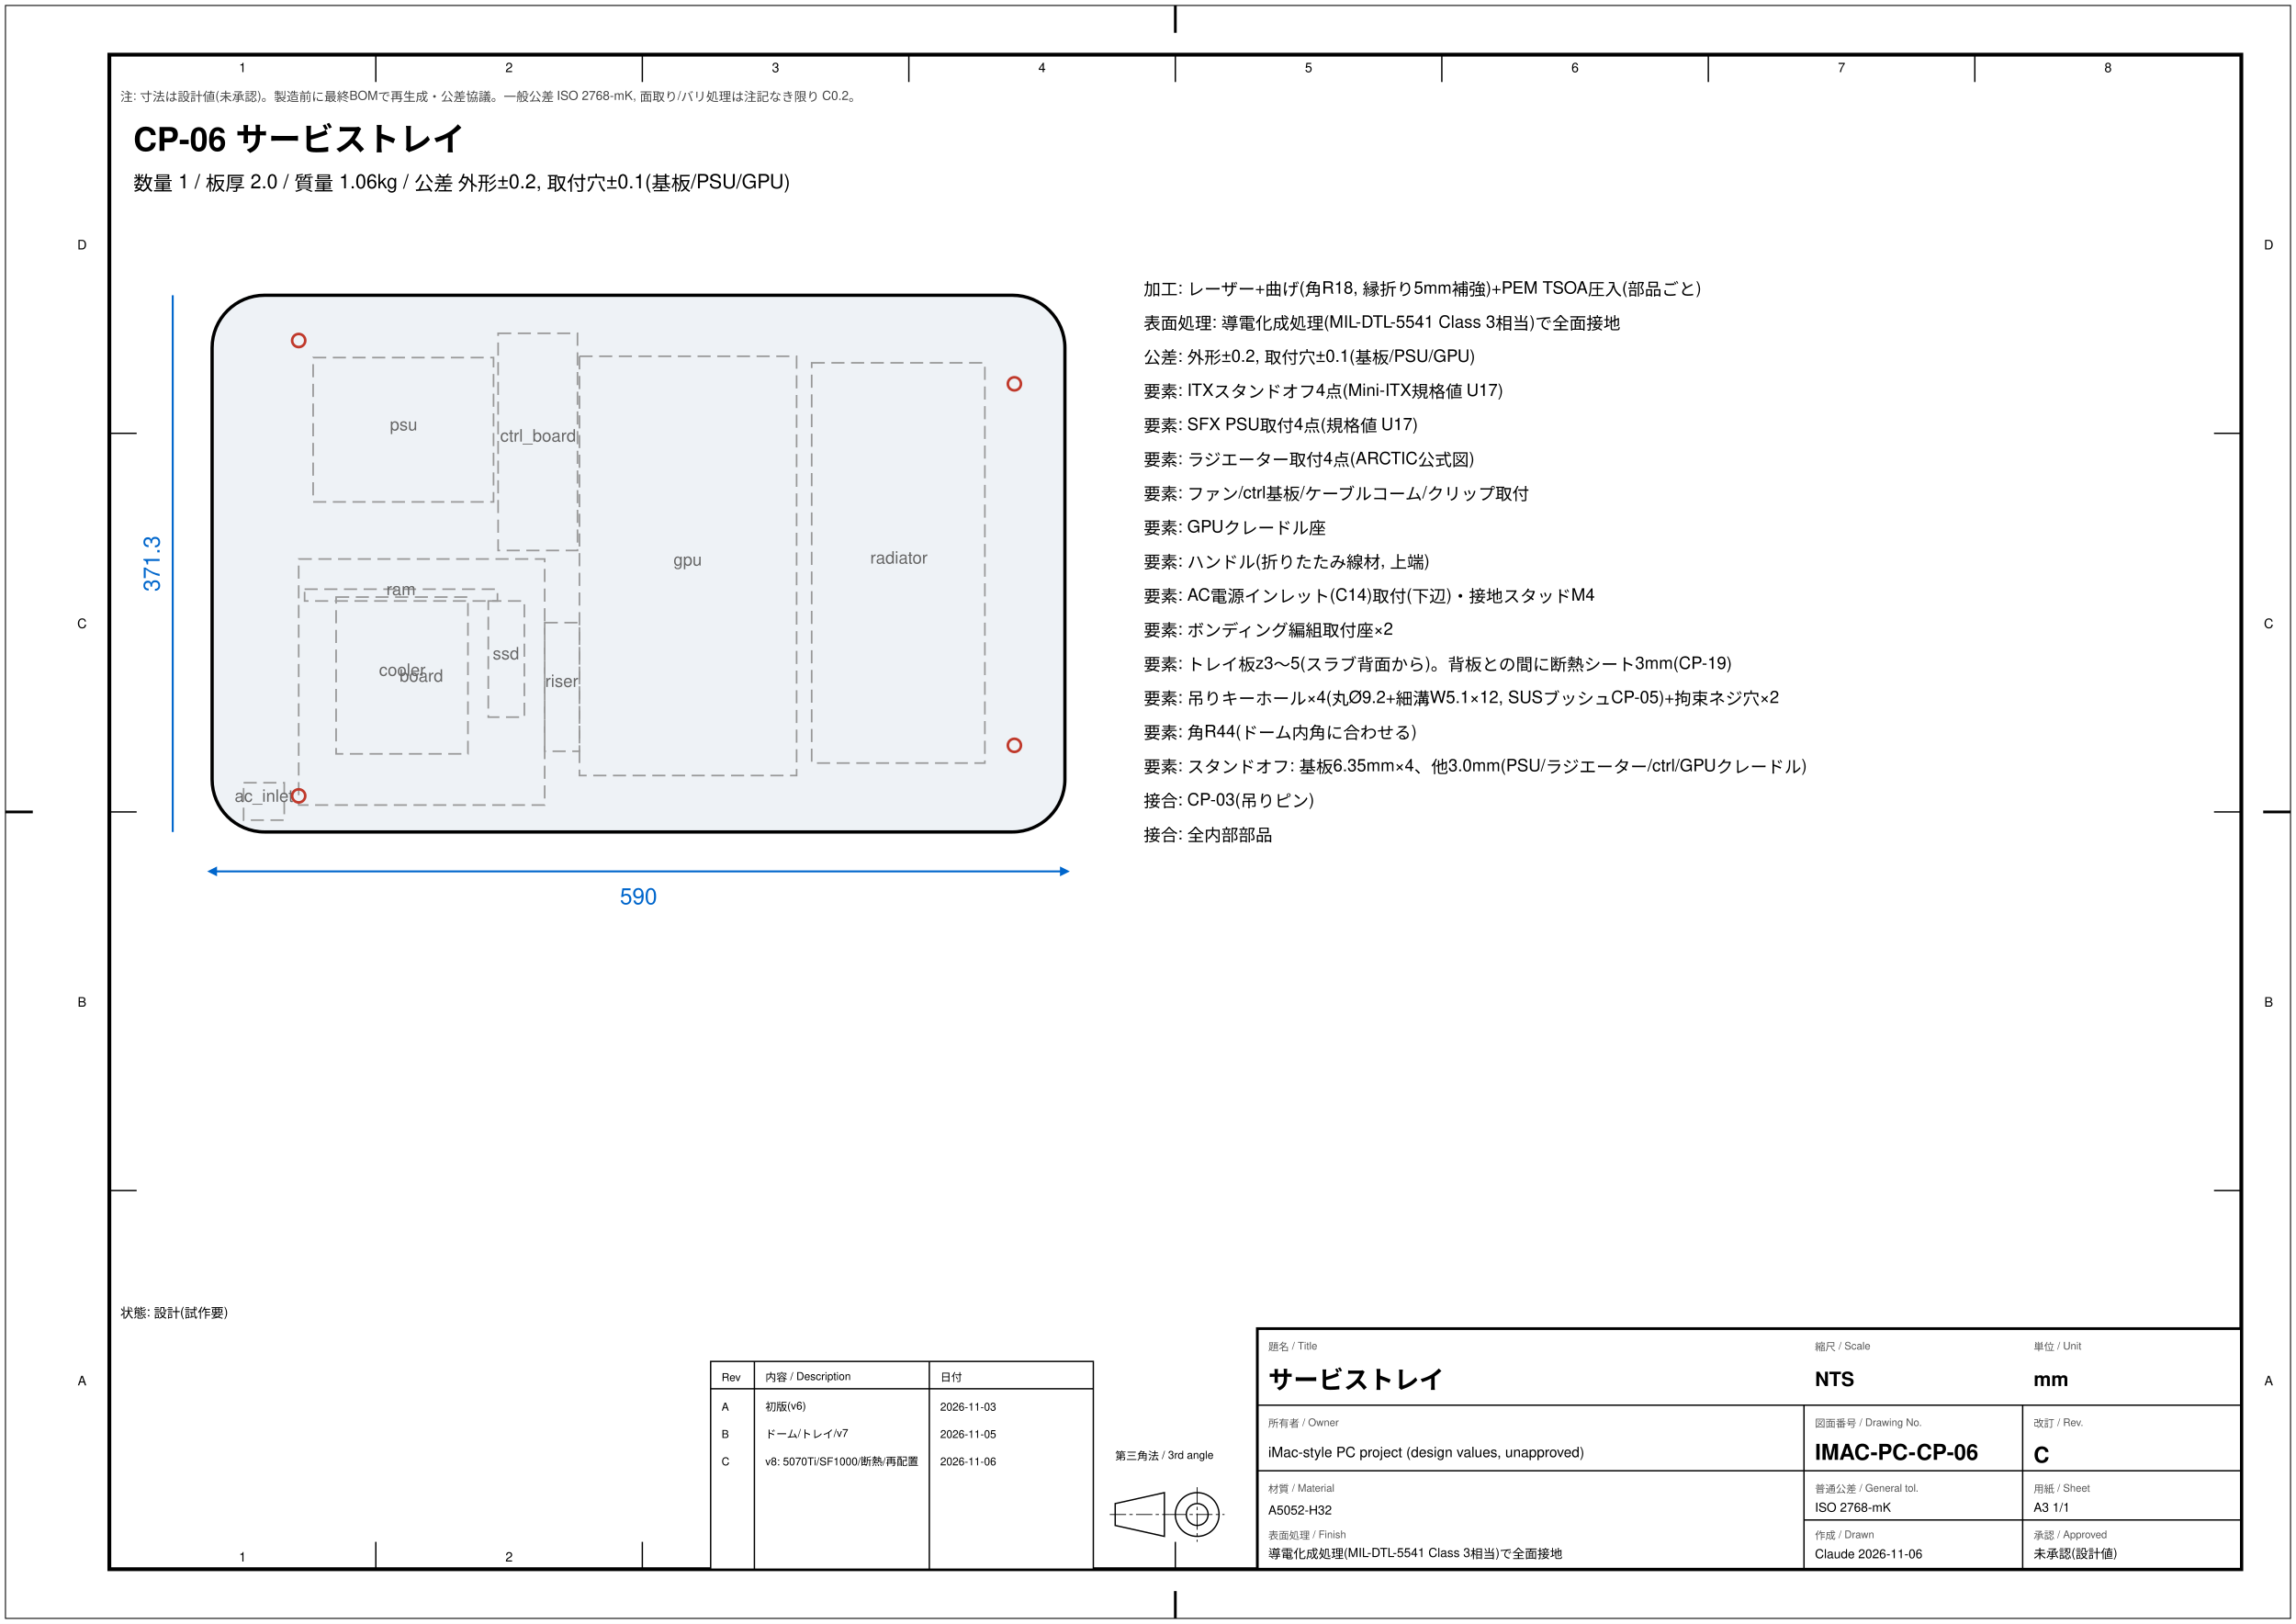
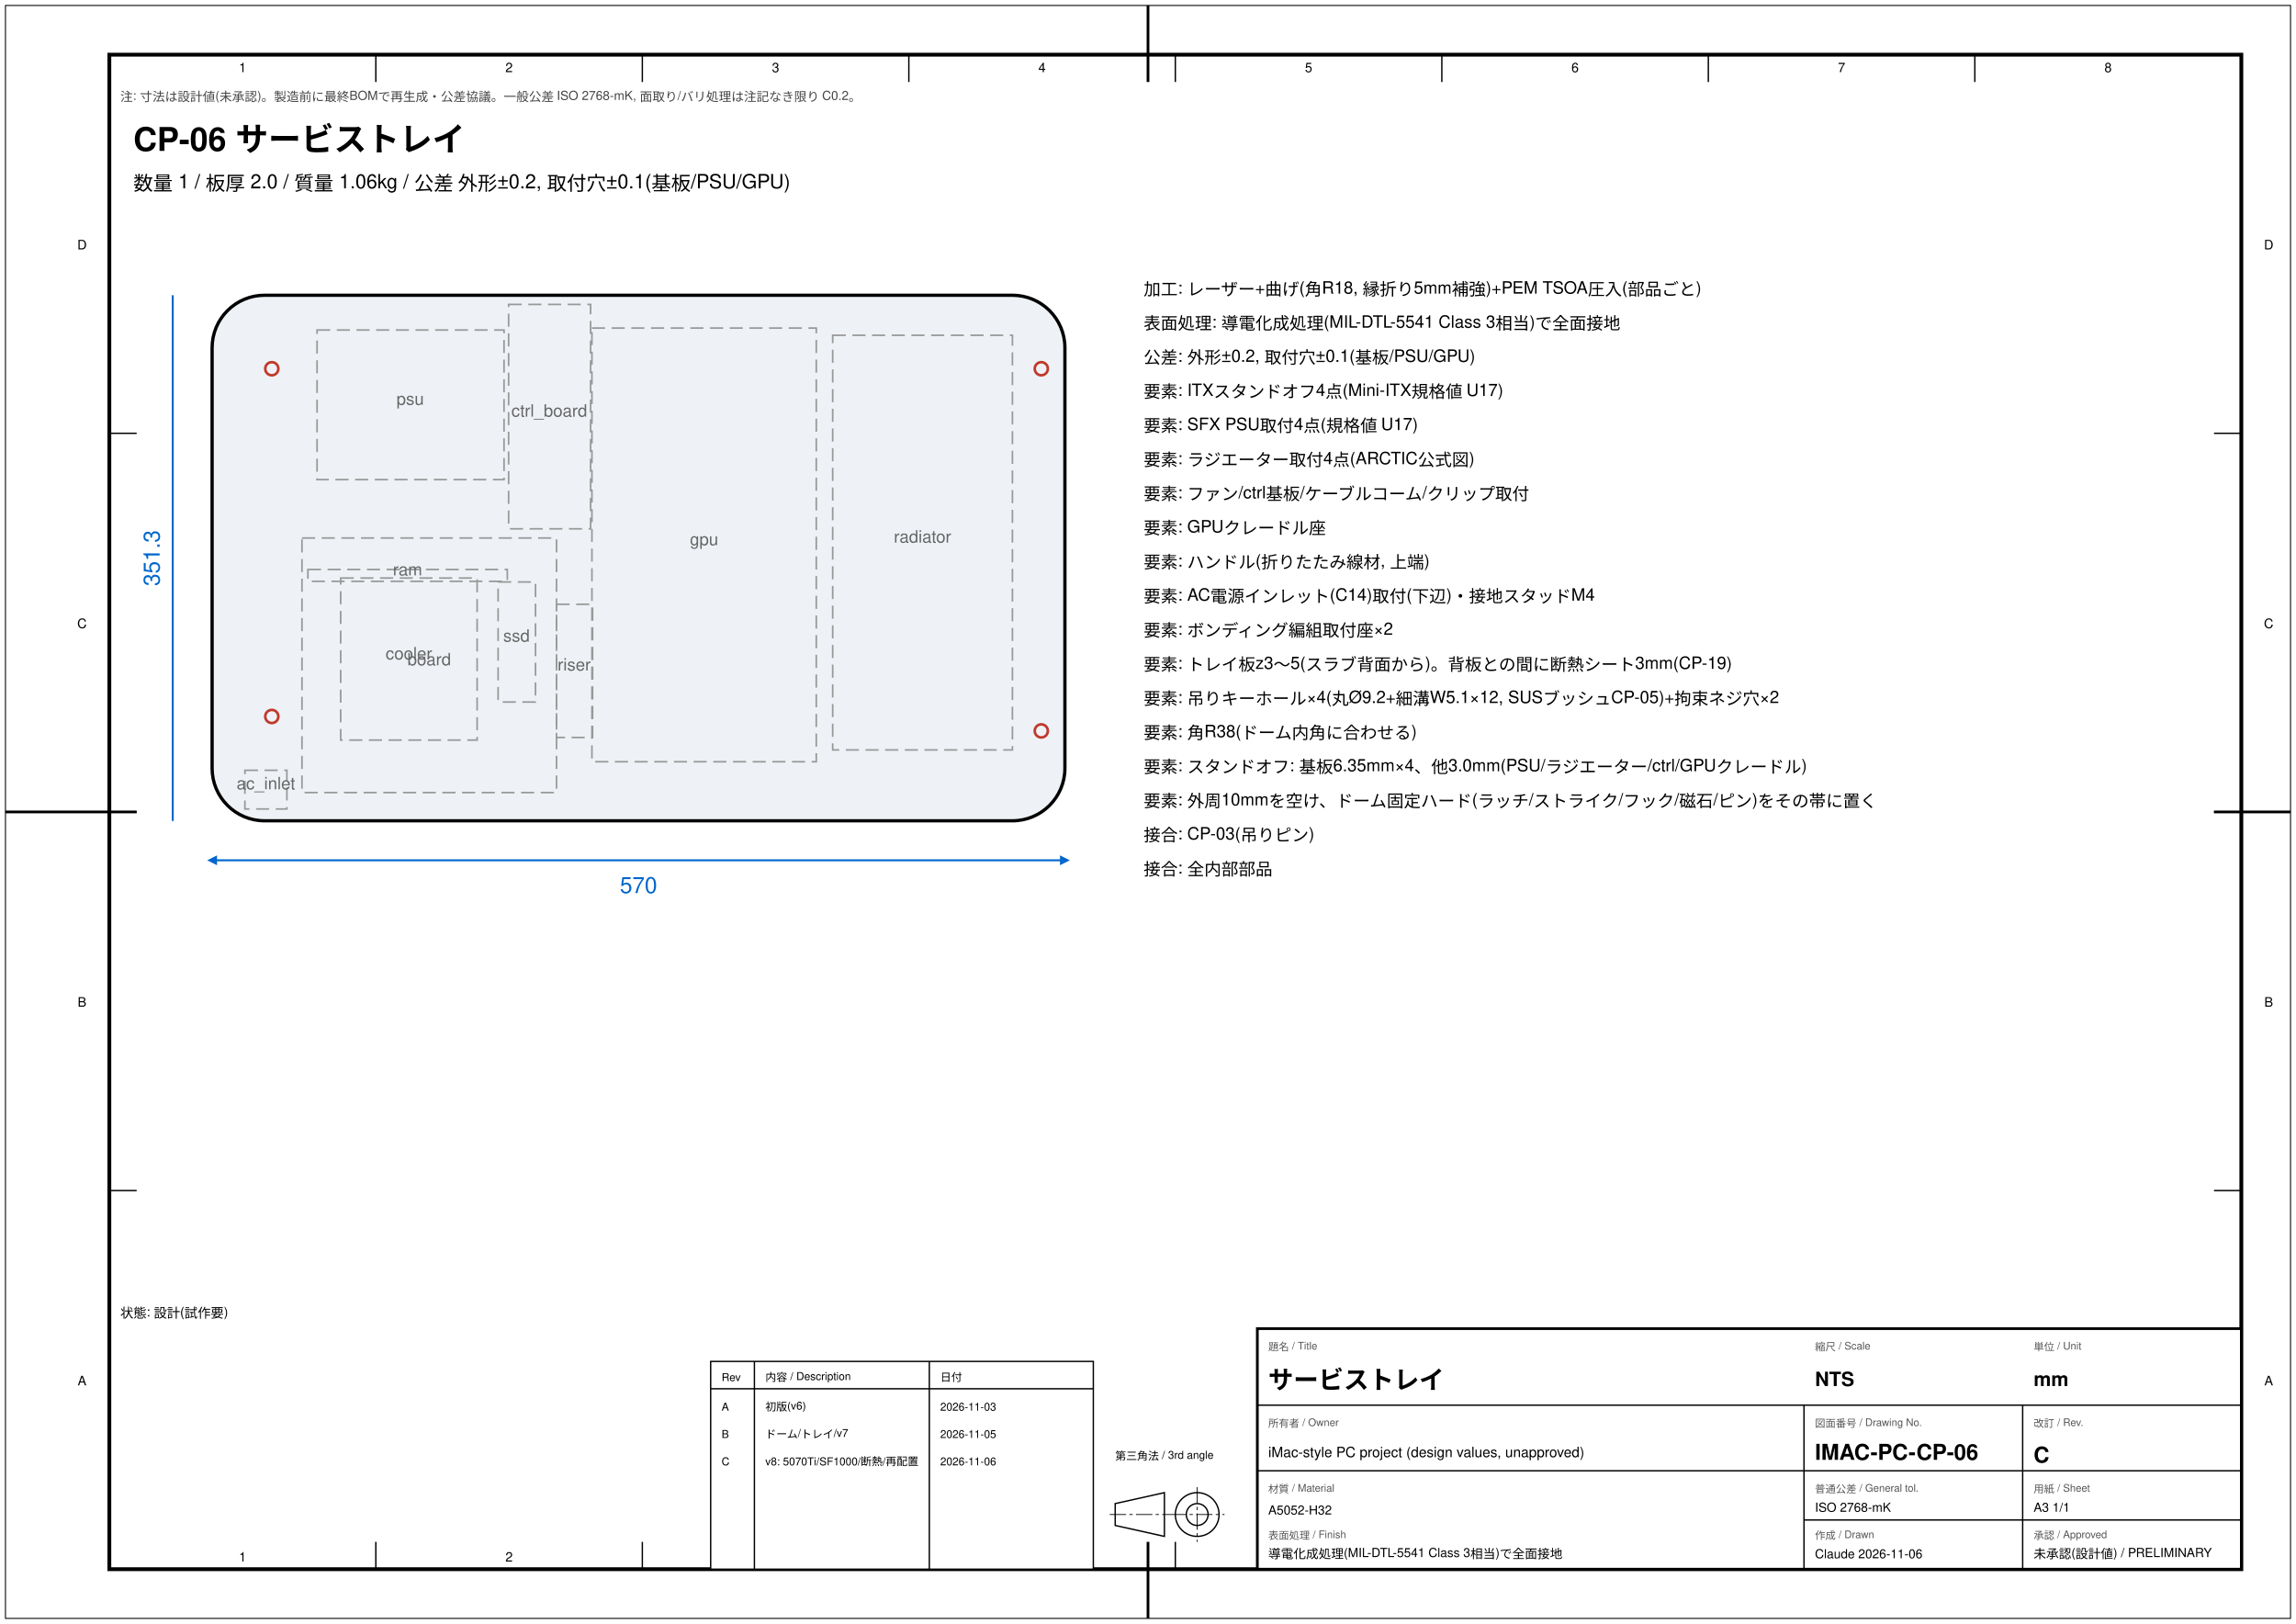
<svg xmlns="http://www.w3.org/2000/svg" viewBox="0 0 420 297" font-family="Helvetica,Arial,sans-serif">
  <defs>
    <marker id="a" markerWidth="5" markerHeight="5" refX="2.5" refY="2.5" orient="auto-start-reverse">
      <path d="M0,0 L5,2.5 L0,5 z" fill="#06c" />
    </marker>
  </defs>
  <rect width="100%" height="100%" fill="#fff" />
  <rect x="1" y="1" width="418" height="295" fill="none" stroke="#000" stroke-width=".18" />
  <rect x="20" y="10" width="390" height="277" fill="none" stroke="#000" stroke-width=".7" />
  <line x1="68.75" y1="10" x2="68.75" y2="15" stroke="#000" stroke-width="0.25" />
  <line x1="68.75" y1="287" x2="68.75" y2="282" stroke="#000" stroke-width="0.25" />
  <text x="44.38" y="13.20" font-size="2.4" text-anchor="middle" font-weight="normal" fill="#000">1</text>
  <text x="44.38" y="285.60" font-size="2.4" text-anchor="middle" font-weight="normal" fill="#000">1</text>
  <line x1="117.5" y1="10" x2="117.5" y2="15" stroke="#000" stroke-width="0.25" />
  <line x1="117.5" y1="287" x2="117.5" y2="282" stroke="#000" stroke-width="0.25" />
  <text x="93.12" y="13.20" font-size="2.4" text-anchor="middle" font-weight="normal" fill="#000">2</text>
  <text x="93.12" y="285.60" font-size="2.4" text-anchor="middle" font-weight="normal" fill="#000">2</text>
  <line x1="166.25" y1="10" x2="166.25" y2="15" stroke="#000" stroke-width="0.25" />
  <line x1="166.25" y1="287" x2="166.25" y2="282" stroke="#000" stroke-width="0.25" />
  <text x="141.88" y="13.20" font-size="2.4" text-anchor="middle" font-weight="normal" fill="#000">3</text>
  <text x="141.88" y="285.60" font-size="2.4" text-anchor="middle" font-weight="normal" fill="#000">3</text>
  <line x1="215.0" y1="10" x2="215.0" y2="15" stroke="#000" stroke-width="0.25" />
  <line x1="215.0" y1="287" x2="215.0" y2="282" stroke="#000" stroke-width="0.25" />
  <text x="190.62" y="13.20" font-size="2.4" text-anchor="middle" font-weight="normal" fill="#000">4</text>
  <text x="190.62" y="285.60" font-size="2.4" text-anchor="middle" font-weight="normal" fill="#000">4</text>
  <line x1="263.75" y1="10" x2="263.75" y2="15" stroke="#000" stroke-width="0.25" />
  <line x1="263.75" y1="287" x2="263.75" y2="282" stroke="#000" stroke-width="0.25" />
  <text x="239.38" y="13.20" font-size="2.4" text-anchor="middle" font-weight="normal" fill="#000">5</text>
  <text x="239.38" y="285.60" font-size="2.4" text-anchor="middle" font-weight="normal" fill="#000">5</text>
  <line x1="312.5" y1="10" x2="312.5" y2="15" stroke="#000" stroke-width="0.25" />
  <line x1="312.5" y1="287" x2="312.5" y2="282" stroke="#000" stroke-width="0.25" />
  <text x="288.12" y="13.20" font-size="2.4" text-anchor="middle" font-weight="normal" fill="#000">6</text>
  <text x="288.12" y="285.60" font-size="2.4" text-anchor="middle" font-weight="normal" fill="#000">6</text>
  <line x1="361.25" y1="10" x2="361.25" y2="15" stroke="#000" stroke-width="0.25" />
  <line x1="361.25" y1="287" x2="361.25" y2="282" stroke="#000" stroke-width="0.25" />
  <text x="336.88" y="13.20" font-size="2.4" text-anchor="middle" font-weight="normal" fill="#000">7</text>
  <text x="336.88" y="285.60" font-size="2.4" text-anchor="middle" font-weight="normal" fill="#000">7</text>
  <text x="385.62" y="13.20" font-size="2.4" text-anchor="middle" font-weight="normal" fill="#000">8</text>
  <text x="385.62" y="285.60" font-size="2.4" text-anchor="middle" font-weight="normal" fill="#000">8</text>
  <line x1="20" y1="79.25" x2="25" y2="79.25" stroke="#000" stroke-width="0.25" />
  <line x1="410" y1="79.25" x2="405" y2="79.25" stroke="#000" stroke-width="0.25" />
  <line x1="20" y1="148.5" x2="25" y2="148.5" stroke="#000" stroke-width="0.25" />
  <line x1="410" y1="148.5" x2="405" y2="148.5" stroke="#000" stroke-width="0.25" />
  <line x1="20" y1="217.75" x2="25" y2="217.75" stroke="#000" stroke-width="0.25" />
  <line x1="410" y1="217.75" x2="405" y2="217.75" stroke="#000" stroke-width="0.25" />
  <text x="15.00" y="45.62" font-size="2.4" text-anchor="middle" font-weight="normal" fill="#000">D</text>
  <text x="415.00" y="45.62" font-size="2.4" text-anchor="middle" font-weight="normal" fill="#000">D</text>
  <text x="15.00" y="114.88" font-size="2.4" text-anchor="middle" font-weight="normal" fill="#000">C</text>
  <text x="415.00" y="114.88" font-size="2.4" text-anchor="middle" font-weight="normal" fill="#000">C</text>
  <text x="15.00" y="184.12" font-size="2.4" text-anchor="middle" font-weight="normal" fill="#000">B</text>
  <text x="415.00" y="184.12" font-size="2.4" text-anchor="middle" font-weight="normal" fill="#000">B</text>
  <text x="15.00" y="253.38" font-size="2.4" text-anchor="middle" font-weight="normal" fill="#000">A</text>
  <text x="415.00" y="253.38" font-size="2.4" text-anchor="middle" font-weight="normal" fill="#000">A</text>
-   <line x1="1" y1="148.5" x2="6" y2="148.5" stroke="#000" stroke-width="0.5" />
-   <line x1="414" y1="148.5" x2="419" y2="148.5" stroke="#000" stroke-width="0.5" />
-   <line x1="215.0" y1="1" x2="215.0" y2="6" stroke="#000" stroke-width="0.5" />
-   <line x1="215.0" y1="291" x2="215.0" y2="296" stroke="#000" stroke-width="0.5" />
+   <line x1="1" y1="148.5" x2="25" y2="148.5" stroke="#000" stroke-width="0.5" />
+   <line x1="405" y1="148.5" x2="419" y2="148.5" stroke="#000" stroke-width="0.5" />
+   <line x1="210.0" y1="1" x2="210.0" y2="15" stroke="#000" stroke-width="0.5" />
+   <line x1="210.0" y1="282" x2="210.0" y2="296" stroke="#000" stroke-width="0.5" />
  <rect x="230" y="243" width="180" height="44" fill="#fff" stroke="#000" stroke-width=".5" />
  <line x1="230" y1="257" x2="410" y2="257" stroke="#000" stroke-width="0.25" />
  <line x1="230" y1="269" x2="410" y2="269" stroke="#000" stroke-width="0.25" />
  <line x1="330" y1="257" x2="330" y2="287" stroke="#000" stroke-width="0.25" />
  <line x1="370" y1="257" x2="370" y2="287" stroke="#000" stroke-width="0.25" />
  <line x1="330" y1="278" x2="410" y2="278" stroke="#000" stroke-width="0.25" />
  <text x="232.00" y="247.00" font-size="1.9" text-anchor="start" font-weight="normal" fill="#555">題名 / Title</text>
  <text x="232.00" y="254.00" font-size="4.6" text-anchor="start" font-weight="bold" fill="#000">サービストレイ</text>
  <text x="232.00" y="261.00" font-size="1.9" text-anchor="start" font-weight="normal" fill="#555">所有者 / Owner</text>
  <text x="232.00" y="266.50" font-size="2.6" text-anchor="start" font-weight="normal" fill="#000">iMac-style PC project (design values, unapproved)</text>
  <text x="232.00" y="273.00" font-size="1.9" text-anchor="start" font-weight="normal" fill="#555">材質 / Material</text>
  <text x="232.00" y="277.00" font-size="2.3" text-anchor="start" font-weight="normal" fill="#000">A5052-H32</text>
  <text x="232.00" y="281.50" font-size="1.9" text-anchor="start" font-weight="normal" fill="#555">表面処理 / Finish</text>
  <text x="232.00" y="285.00" font-size="2.3" text-anchor="start" font-weight="normal" fill="#000">導電化成処理(MIL-DTL-5541 Class 3相当)で全面接地</text>
  <text x="332.00" y="261.00" font-size="1.9" text-anchor="start" font-weight="normal" fill="#555">図面番号 / Drawing No.</text>
  <text x="332.00" y="267.00" font-size="4.0" text-anchor="start" font-weight="bold" fill="#000">IMAC-PC-CP-06</text>
  <text x="332.00" y="273.00" font-size="1.9" text-anchor="start" font-weight="normal" fill="#555">普通公差 / General tol.</text>
  <text x="332.00" y="276.50" font-size="2.3" text-anchor="start" font-weight="normal" fill="#000">ISO 2768-mK</text>
  <text x="372.00" y="261.00" font-size="1.9" text-anchor="start" font-weight="normal" fill="#555">改訂 / Rev.</text>
  <text x="372.00" y="267.50" font-size="4.0" text-anchor="start" font-weight="bold" fill="#000">C</text>
  <text x="372.00" y="273.00" font-size="1.9" text-anchor="start" font-weight="normal" fill="#555">用紙 / Sheet</text>
  <text x="372.00" y="276.50" font-size="2.3" text-anchor="start" font-weight="normal" fill="#000">A3  1/1</text>
  <text x="332.00" y="247.00" font-size="1.9" text-anchor="start" font-weight="normal" fill="#555">縮尺 / Scale</text>
  <text x="332.00" y="253.50" font-size="3.6" text-anchor="start" font-weight="bold" fill="#000">NTS</text>
  <text x="372.00" y="247.00" font-size="1.9" text-anchor="start" font-weight="normal" fill="#555">単位 / Unit</text>
  <text x="372.00" y="253.50" font-size="3.6" text-anchor="start" font-weight="bold" fill="#000">mm</text>
  <text x="332.00" y="281.50" font-size="1.9" text-anchor="start" font-weight="normal" fill="#555">作成 / Drawn</text>
  <text x="332.00" y="285.00" font-size="2.3" text-anchor="start" font-weight="normal" fill="#000">Claude 2026-11-06</text>
  <text x="372.00" y="281.50" font-size="1.9" text-anchor="start" font-weight="normal" fill="#555">承認 / Approved</text>
-   <text x="372.00" y="285.00" font-size="2.3" text-anchor="start" font-weight="normal" fill="#000">未承認(設計値)</text>
+   <text x="372.00" y="285.00" font-size="2.3" text-anchor="start" font-weight="normal" fill="#000">未承認(設計値) / PRELIMINARY</text>
  <g transform="translate(204,273)" stroke="#000" stroke-width=".25" fill="none">
    <path d="M0,2 L9,0 L9,8 L0,6 Z" />
    <line x1="-1" y1="4" x2="10" y2="4" stroke="#000" stroke-width="0.15" stroke-dasharray="3,0.6,0.6,0.6" />
    <circle cx="15" cy="4" r="4" />
    <circle cx="15" cy="4" r="2" />
    <line x1="10" y1="4" x2="20" y2="4" stroke="#000" stroke-width="0.15" stroke-dasharray="3,0.6,0.6,0.6" />
    <line x1="15" y1="-1" x2="15" y2="9" stroke="#000" stroke-width="0.15" stroke-dasharray="3,0.6,0.6,0.6" />
  </g>
  <text x="204.00" y="267.00" font-size="2.0" text-anchor="start" font-weight="normal" fill="#000">第三角法 / 3rd angle</text>
  <rect x="130" y="249" width="70" height="38" fill="#fff" stroke="#000" stroke-width=".25" />
  <line x1="130" y1="254" x2="200" y2="254" stroke="#000" stroke-width="0.25" />
  <line x1="138" y1="249" x2="138" y2="287" stroke="#000" stroke-width="0.25" />
  <line x1="170" y1="249" x2="170" y2="287" stroke="#000" stroke-width="0.25" />
  <text x="132.00" y="252.60" font-size="2.0" text-anchor="start" font-weight="normal" fill="#000">Rev</text>
  <text x="140.00" y="252.60" font-size="2.0" text-anchor="start" font-weight="normal" fill="#000">内容 / Description</text>
  <text x="172.00" y="252.60" font-size="2.0" text-anchor="start" font-weight="normal" fill="#000">日付</text>
  <text x="132.00" y="258.00" font-size="2.0" text-anchor="start" font-weight="normal" fill="#000">A</text>
  <text x="140.00" y="258.00" font-size="2.0" text-anchor="start" font-weight="normal" fill="#000">初版(v6)</text>
  <text x="172.00" y="258.00" font-size="2.0" text-anchor="start" font-weight="normal" fill="#000">2026-11-03</text>
  <text x="132.00" y="263.00" font-size="2.0" text-anchor="start" font-weight="normal" fill="#000">B</text>
  <text x="140.00" y="263.00" font-size="2.0" text-anchor="start" font-weight="normal" fill="#000">ドーム/トレイ/v7</text>
  <text x="172.00" y="263.00" font-size="2.0" text-anchor="start" font-weight="normal" fill="#000">2026-11-05</text>
  <text x="132.00" y="268.00" font-size="2.0" text-anchor="start" font-weight="normal" fill="#000">C</text>
  <text x="140.00" y="268.00" font-size="2.0" text-anchor="start" font-weight="normal" fill="#000">v8: 5070Ti/SF1000/断熱/再配置</text>
  <text x="172.00" y="268.00" font-size="2.0" text-anchor="start" font-weight="normal" fill="#000">2026-11-06</text>
  <text x="22.00" y="241.00" font-size="2.4" text-anchor="start" font-weight="normal" fill="#000">状態: 設計(試作要)</text>
  <text x="22.00" y="18.50" font-size="2.3" text-anchor="start" font-weight="normal" fill="#444">注: 寸法は設計値(未承認)。製造前に最終BOMで再生成・公差協議。一般公差 ISO 2768-mK, 面取り/バリ処理は注記なき限り C0.2。</text>
  <g transform="translate(22,18) scale(1.2)">
    <text x="2" y="8" font-size="5" font-weight="bold">CP-06 サービストレイ</text>
    <text x="2" y="14" font-size="3">数量 1 / 板厚 2.0 / 質量 1.06kg / 公差 外形±0.2, 取付穴±0.1(基板/PSU/GPU)</text>
-     <rect x="14" y="30" width="130.0" height="81.8" rx="8.0" fill="#eef2f6" stroke="#000" stroke-width=".5" />
-     <line x1="14" y1="117.812" x2="144.0" y2="117.812" stroke="#06c" stroke-width=".3" marker-start="url(#a)" marker-end="url(#a)" />
-     <text x="79.0" y="122.812" font-size="3.4" text-anchor="middle" fill="#06c">590</text>
-     <line x1="8" y1="30" x2="8" y2="111.812" stroke="#06c" stroke-width=".3" />
-     <text x="6" y="70.906" font-size="3.4" text-anchor="middle" fill="#06c" transform="rotate(-90 6 70.90593)">371.3</text>
-     <rect x="27.2" y="70.2" width="37.5" height="37.5" fill="none" stroke="#999" stroke-width=".25" stroke-dasharray="2,1" />
-     <text x="45.9" y="88.9" font-size="2.6" text-anchor="middle" fill="#666">board</text>
-     <rect x="32.9" y="76.0" width="20.1" height="23.9" fill="none" stroke="#999" stroke-width=".25" stroke-dasharray="2,1" />
-     <text x="43.0" y="88.0" font-size="2.6" text-anchor="middle" fill="#666">cooler</text>
-     <rect x="105.4" y="40.3" width="26.4" height="61.0" fill="none" stroke="#999" stroke-width=".25" stroke-dasharray="2,1" />
-     <text x="118.7" y="70.9" font-size="2.6" text-anchor="middle" fill="#666">radiator</text>
-     <rect x="70.0" y="39.3" width="33.1" height="63.9" fill="none" stroke="#999" stroke-width=".25" stroke-dasharray="2,1" />
-     <text x="86.5" y="71.2" font-size="2.6" text-anchor="middle" fill="#666">gpu</text>
-     <rect x="64.7" y="79.9" width="5.3" height="19.6" fill="none" stroke="#999" stroke-width=".25" stroke-dasharray="2,1" />
-     <text x="67.3" y="89.7" font-size="2.6" text-anchor="middle" fill="#666">riser</text>
-     <rect x="29.4" y="39.5" width="27.5" height="22.0" fill="none" stroke="#999" stroke-width=".25" stroke-dasharray="2,1" />
-     <text x="43.2" y="50.6" font-size="2.6" text-anchor="middle" fill="#666">psu</text>
-     <rect x="57.6" y="35.8" width="12.1" height="33.1" fill="none" stroke="#999" stroke-width=".25" stroke-dasharray="2,1" />
-     <text x="63.7" y="52.3" font-size="2.6" text-anchor="middle" fill="#666">ctrl_board</text>
-     <rect x="56.1" y="76.6" width="5.5" height="17.7" fill="none" stroke="#999" stroke-width=".25" stroke-dasharray="2,1" />
-     <text x="58.8" y="85.5" font-size="2.6" text-anchor="middle" fill="#666">ssd</text>
-     <rect x="28.1" y="74.8" width="29.4" height="1.8" fill="none" stroke="#999" stroke-width=".25" stroke-dasharray="2,1" />
-     <text x="42.8" y="75.7" font-size="2.6" text-anchor="middle" fill="#666">ram</text>
-     <rect x="18.8" y="104.3" width="6.2" height="5.7" fill="none" stroke="#999" stroke-width=".25" stroke-dasharray="2,1" />
-     <text x="21.9" y="107.2" font-size="2.6" text-anchor="middle" fill="#666">ac_inlet</text>
-     <circle cx="27.2" cy="106.3" r="1.0" fill="none" stroke="#c0392b" stroke-width=".4" />
-     <circle cx="136.3" cy="98.6" r="1.0" fill="none" stroke="#c0392b" stroke-width=".4" />
-     <circle cx="27.2" cy="36.9" r="1.0" fill="none" stroke="#c0392b" stroke-width=".4" />
-     <circle cx="136.3" cy="43.5" r="1.0" fill="none" stroke="#c0392b" stroke-width=".4" />
+     <rect x="14" y="30" width="130.0" height="80.1" rx="8.0" fill="#eef2f6" stroke="#000" stroke-width=".5" />
+     <line x1="14" y1="116.121" x2="144.0" y2="116.121" stroke="#06c" stroke-width=".3" marker-start="url(#a)" marker-end="url(#a)" />
+     <text x="79.0" y="121.121" font-size="3.4" text-anchor="middle" fill="#06c">570</text>
+     <line x1="8" y1="30" x2="8" y2="110.121" stroke="#06c" stroke-width=".3" />
+     <text x="6" y="70.061" font-size="3.4" text-anchor="middle" fill="#06c" transform="rotate(-90 6 70.06053)">351.3</text>
+     <rect x="27.7" y="67.0" width="38.8" height="38.8" fill="none" stroke="#999" stroke-width=".25" stroke-dasharray="2,1" />
+     <text x="47.1" y="86.4" font-size="2.6" text-anchor="middle" fill="#666">board</text>
+     <rect x="33.6" y="73.1" width="20.8" height="24.7" fill="none" stroke="#999" stroke-width=".25" stroke-dasharray="2,1" />
+     <text x="44.0" y="85.5" font-size="2.6" text-anchor="middle" fill="#666">cooler</text>
+     <rect x="108.6" y="36.1" width="27.4" height="63.2" fill="none" stroke="#999" stroke-width=".25" stroke-dasharray="2,1" />
+     <text x="122.3" y="67.7" font-size="2.6" text-anchor="middle" fill="#666">radiator</text>
+     <rect x="71.9" y="35.0" width="34.2" height="66.1" fill="none" stroke="#999" stroke-width=".25" stroke-dasharray="2,1" />
+     <text x="89.0" y="68.1" font-size="2.6" text-anchor="middle" fill="#666">gpu</text>
+     <rect x="66.5" y="77.1" width="5.5" height="20.3" fill="none" stroke="#999" stroke-width=".25" stroke-dasharray="2,1" />
+     <text x="69.2" y="87.2" font-size="2.6" text-anchor="middle" fill="#666">riser</text>
+     <rect x="30.0" y="35.3" width="28.5" height="22.8" fill="none" stroke="#999" stroke-width=".25" stroke-dasharray="2,1" />
+     <text x="44.2" y="46.7" font-size="2.6" text-anchor="middle" fill="#666">psu</text>
+     <rect x="59.2" y="31.4" width="12.5" height="34.2" fill="none" stroke="#999" stroke-width=".25" stroke-dasharray="2,1" />
+     <text x="65.4" y="48.5" font-size="2.6" text-anchor="middle" fill="#666">ctrl_board</text>
+     <rect x="57.6" y="73.7" width="5.7" height="18.3" fill="none" stroke="#999" stroke-width=".25" stroke-dasharray="2,1" />
+     <text x="60.4" y="82.8" font-size="2.6" text-anchor="middle" fill="#666">ssd</text>
+     <rect x="28.6" y="71.8" width="30.4" height="1.8" fill="none" stroke="#999" stroke-width=".25" stroke-dasharray="2,1" />
+     <text x="43.8" y="72.7" font-size="2.6" text-anchor="middle" fill="#666">ram</text>
+     <rect x="19.0" y="102.4" width="6.4" height="5.9" fill="none" stroke="#999" stroke-width=".25" stroke-dasharray="2,1" />
+     <text x="22.2" y="105.3" font-size="2.6" text-anchor="middle" fill="#666">ac_inlet</text>
+     <circle cx="23.1" cy="94.2" r="1.0" fill="none" stroke="#c0392b" stroke-width=".4" />
+     <circle cx="140.4" cy="96.4" r="1.0" fill="none" stroke="#c0392b" stroke-width=".4" />
+     <circle cx="23.1" cy="41.2" r="1.0" fill="none" stroke="#c0392b" stroke-width=".4" />
+     <circle cx="140.4" cy="41.2" r="1.0" fill="none" stroke="#c0392b" stroke-width=".4" />
    <text x="156" y="30" font-size="2.6">加工: レーザー+曲げ(角R18, 縁折り5mm補強)+PEM TSOA圧入(部品ごと)</text>
    <text x="156" y="35.2" font-size="2.6">表面処理: 導電化成処理(MIL-DTL-5541 Class 3相当)で全面接地</text>
    <text x="156" y="40.4" font-size="2.6">公差: 外形±0.2, 取付穴±0.1(基板/PSU/GPU)</text>
    <text x="156" y="45.6" font-size="2.6">要素: ITXスタンドオフ4点(Mini-ITX規格値 U17)</text>
    <text x="156" y="50.8" font-size="2.6">要素: SFX PSU取付4点(規格値 U17)</text>
    <text x="156" y="56" font-size="2.6">要素: ラジエーター取付4点(ARCTIC公式図)</text>
    <text x="156" y="61.2" font-size="2.6">要素: ファン/ctrl基板/ケーブルコーム/クリップ取付</text>
    <text x="156" y="66.4" font-size="2.6">要素: GPUクレードル座</text>
    <text x="156" y="71.6" font-size="2.6">要素: ハンドル(折りたたみ線材, 上端)</text>
    <text x="156" y="76.8" font-size="2.6">要素: AC電源インレット(C14)取付(下辺)・接地スタッドM4</text>
    <text x="156" y="82" font-size="2.6">要素: ボンディング編組取付座×2</text>
    <text x="156" y="87.2" font-size="2.6">要素: トレイ板z3〜5(スラブ背面から)。背板との間に断熱シート3mm(CP-19)</text>
    <text x="156" y="92.4" font-size="2.6">要素: 吊りキーホール×4(丸Ø9.2+細溝W5.1×12, SUSブッシュCP-05)+拘束ネジ穴×2</text>
-     <text x="156" y="97.6" font-size="2.6">要素: 角R44(ドーム内角に合わせる)</text>
+     <text x="156" y="97.6" font-size="2.6">要素: 角R38(ドーム内角に合わせる)</text>
    <text x="156" y="102.8" font-size="2.6">要素: スタンドオフ: 基板6.35mm×4、他3.0mm(PSU/ラジエーター/ctrl/GPUクレードル)</text>
-     <text x="156" y="108" font-size="2.6">接合: CP-03(吊りピン)</text>
-     <text x="156" y="113.2" font-size="2.6">接合: 全内部部品</text>
+     <text x="156" y="108" font-size="2.6">要素: 外周10mmを空け、ドーム固定ハード(ラッチ/ストライク/フック/磁石/ピン)をその帯に置く</text>
+     <text x="156" y="113.2" font-size="2.6">接合: CP-03(吊りピン)</text>
+     <text x="156" y="118.4" font-size="2.6">接合: 全内部部品</text>
  </g>
</svg>
